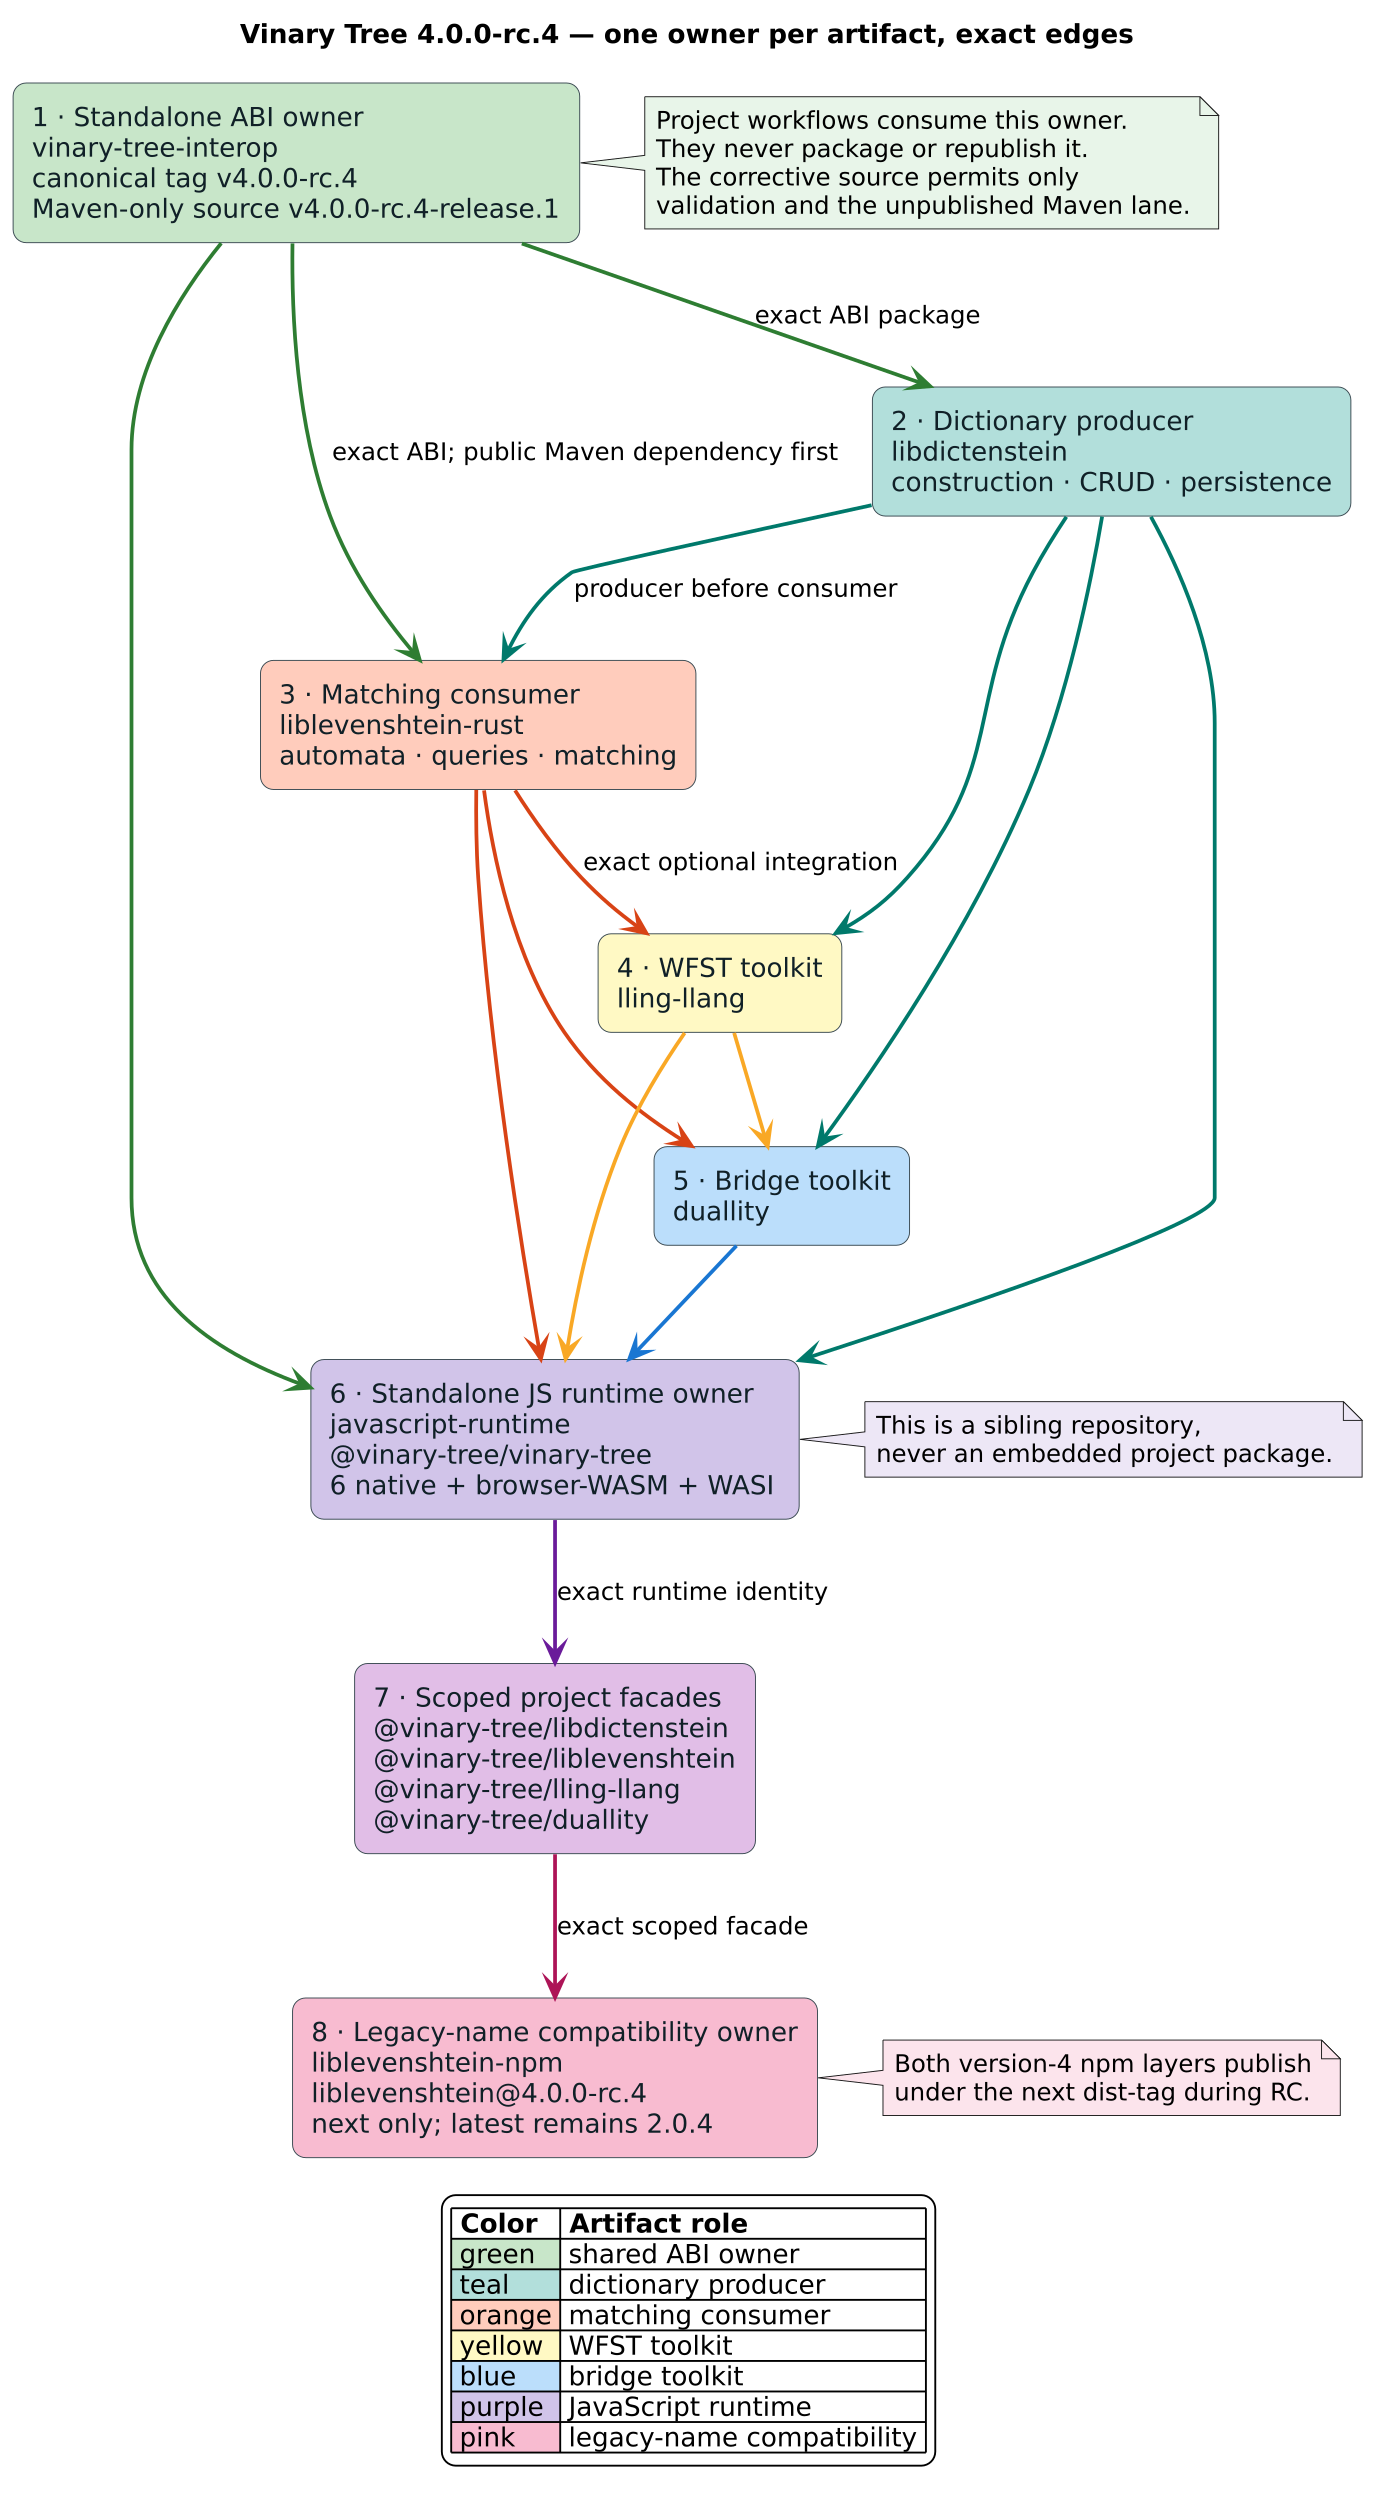
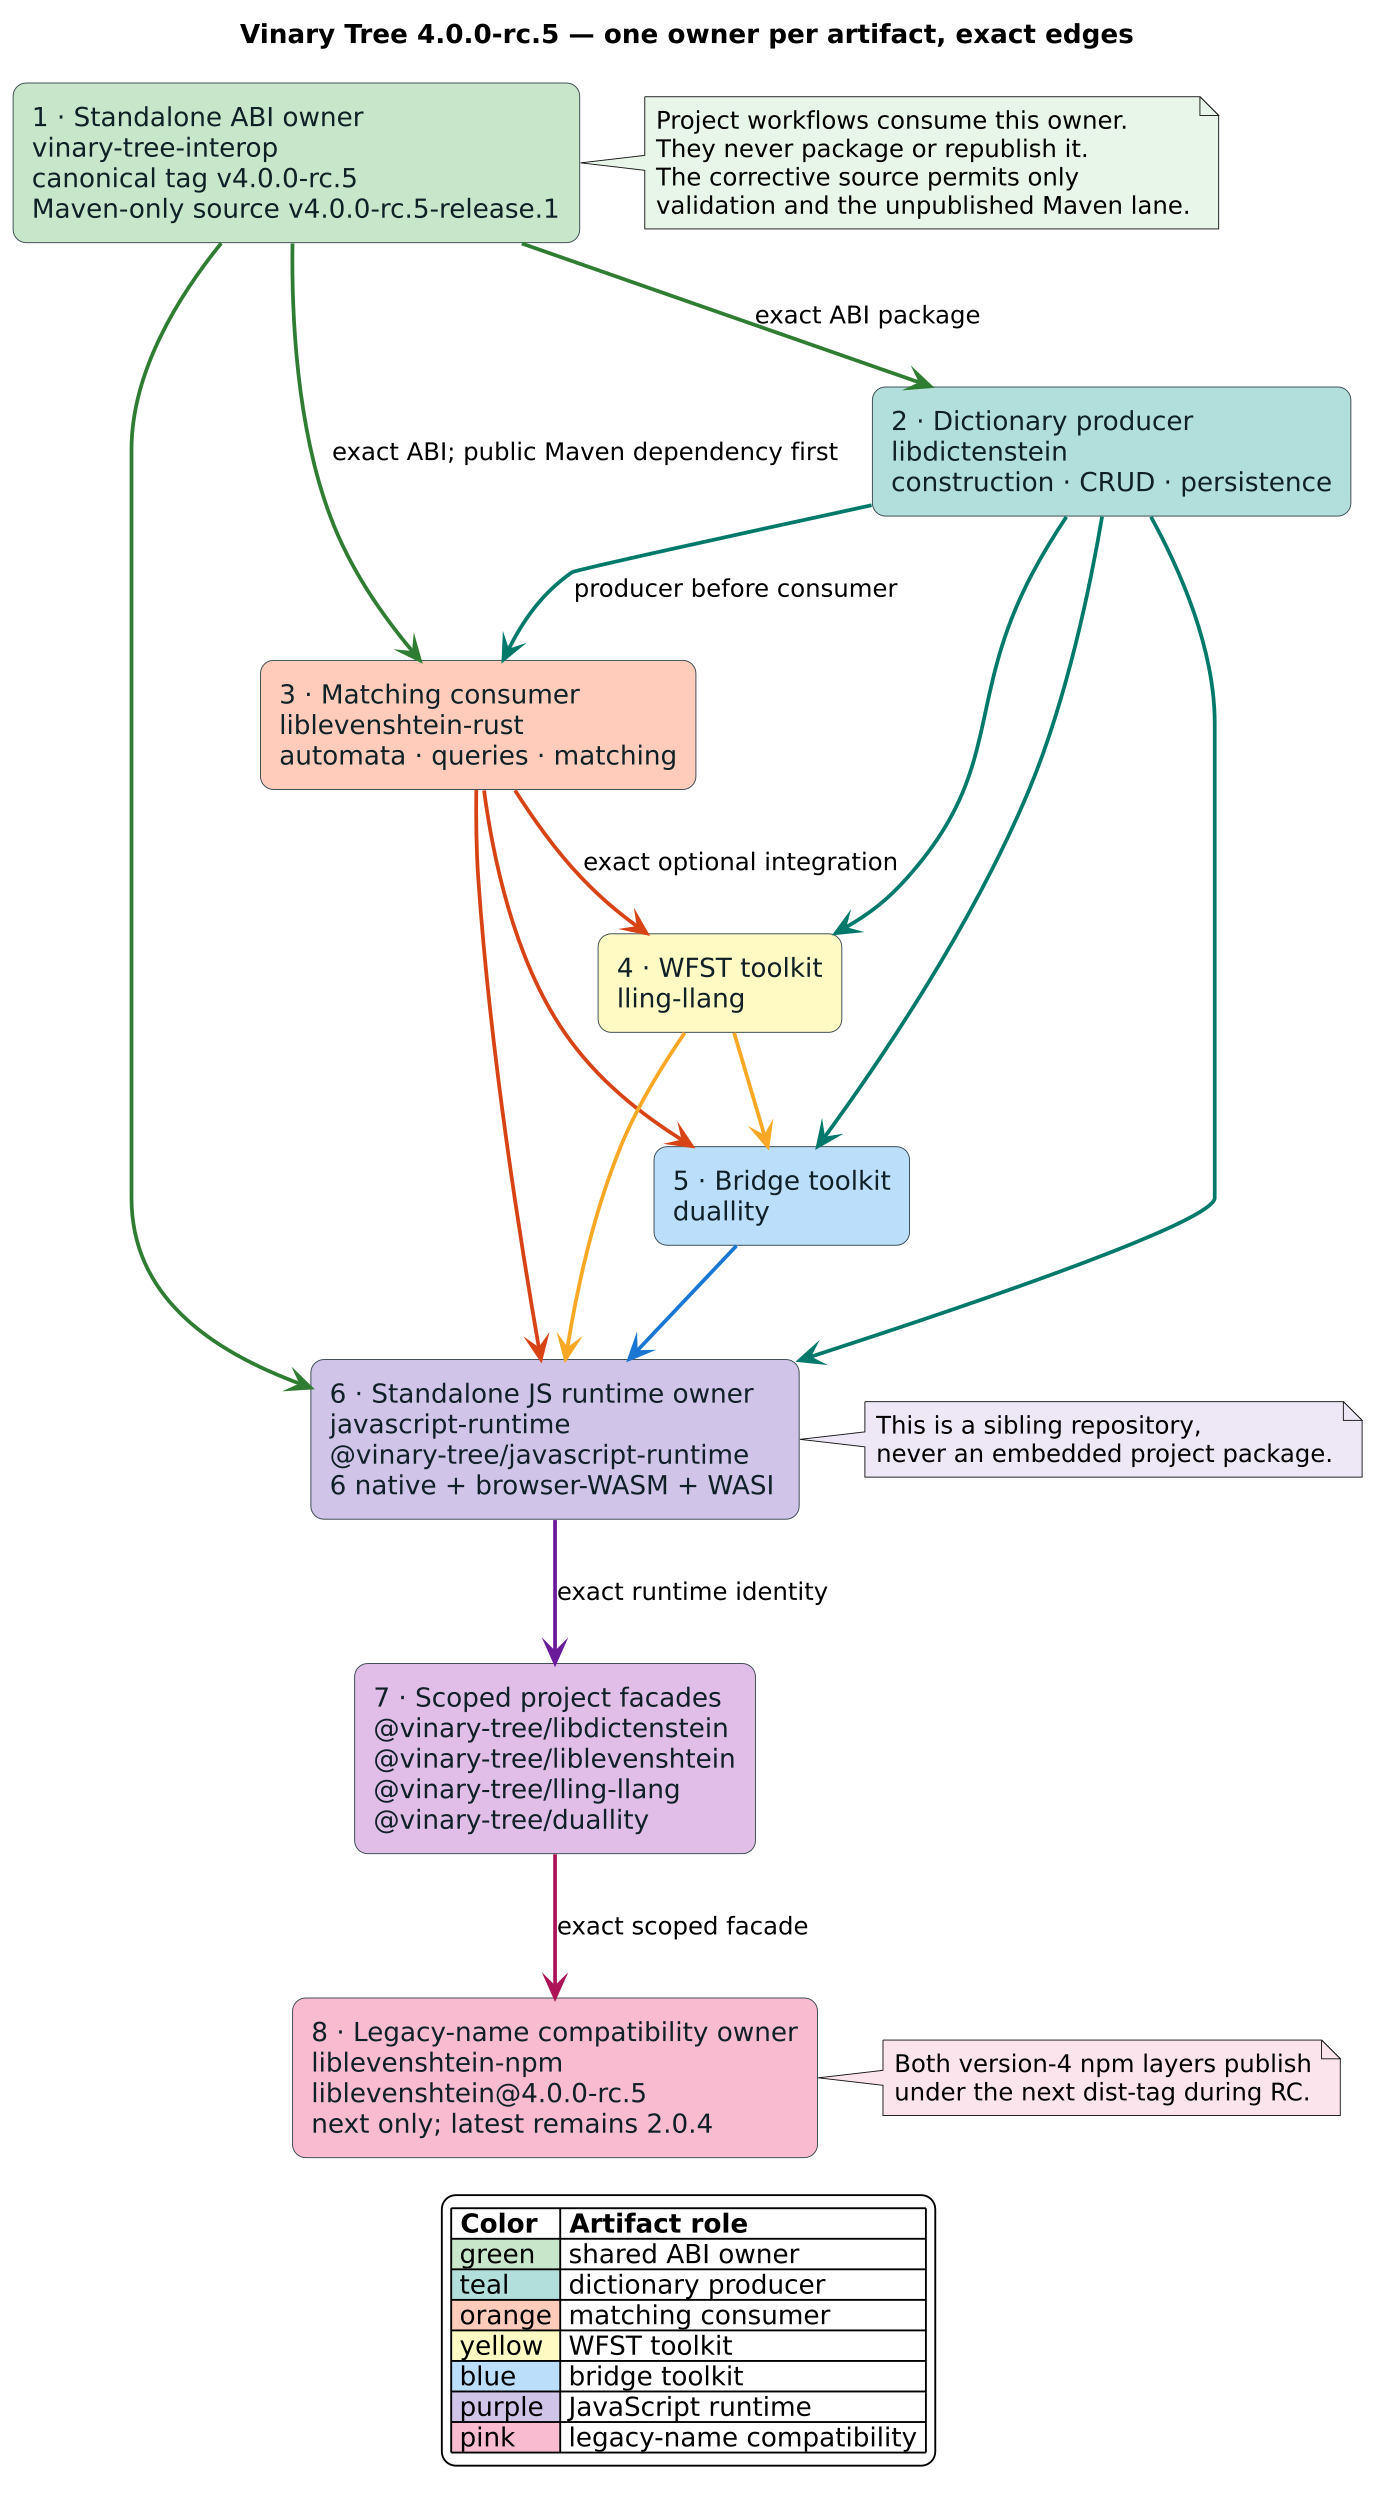
<svg xmlns="http://www.w3.org/2000/svg" contentStyleType="text/css" data-diagram-type="DESCRIPTION" height="1334px" preserveAspectRatio="none" style="width:741px;height:1334px;background:#FFFFFF;" version="1.1" viewBox="0 0 741 1334" width="741px" zoomAndPan="magnify">
  <defs />
  <g>
    <g class="title" data-source-line="14">
-       <text fill="#000000" font-family="'DejaVu Sans'" font-size="14" font-weight="700" lengthAdjust="spacing" textLength="478.762" x="128.03" y="22.995">Vinary Tree 4.0.0-rc.4 — one owner per artifact, exact edges</text>
+       <text fill="#000000" font-family="'DejaVu Sans'" font-size="14" font-weight="700" lengthAdjust="spacing" textLength="478.762" x="128.03" y="22.995">Vinary Tree 4.0.0-rc.5 — one owner per artifact, exact edges</text>
    </g>
    <g class="entity" data-qualified-name="INTEROP" data-source-line="16" id="ent0001">
      <rect fill="#C8E6C9" height="85.188" rx="7" ry="7" style="stroke:#37474F;stroke-width:0.5;" width="302.331" x="7" y="44.297" />
      <text fill="#102027" font-family="'DejaVu Sans'" font-size="14" lengthAdjust="spacing" textLength="176.962" x="17" y="67.292">1 · Standalone ABI owner</text>
      <text fill="#102027" font-family="'DejaVu Sans'" font-size="14" lengthAdjust="spacing" textLength="132.316" x="17" y="83.589">vinary-tree-interop</text>
-       <text fill="#102027" font-family="'DejaVu Sans'" font-size="14" lengthAdjust="spacing" textLength="174.269" x="17" y="99.886">canonical tag v4.0.0-rc.4</text>
-       <text fill="#102027" font-family="'DejaVu Sans'" font-size="14" lengthAdjust="spacing" textLength="282.331" x="17" y="116.183">Maven-only source v4.0.0-rc.4-release.1</text>
+       <text fill="#102027" font-family="'DejaVu Sans'" font-size="14" lengthAdjust="spacing" textLength="174.269" x="17" y="99.886">canonical tag v4.0.0-rc.5</text>
+       <text fill="#102027" font-family="'DejaVu Sans'" font-size="14" lengthAdjust="spacing" textLength="282.331" x="17" y="116.183">Maven-only source v4.0.0-rc.5-release.1</text>
    </g>
    <g class="entity" data-qualified-name="LDICT" data-source-line="18" id="ent0002">
      <rect fill="#B2DFDB" height="68.891" rx="7" ry="7" style="stroke:#37474F;stroke-width:0.5;" width="255.314" x="465.51" y="206.487" />
      <text fill="#102027" font-family="'DejaVu Sans'" font-size="14" lengthAdjust="spacing" textLength="161.547" x="475.51" y="229.482">2 · Dictionary producer</text>
      <text fill="#102027" font-family="'DejaVu Sans'" font-size="14" lengthAdjust="spacing" textLength="94.274" x="475.51" y="245.779">libdictenstein</text>
      <text fill="#102027" font-family="'DejaVu Sans'" font-size="14" lengthAdjust="spacing" textLength="235.314" x="475.51" y="262.076">construction · CRUD · persistence</text>
    </g>
    <g class="entity" data-qualified-name="LLEV" data-source-line="19" id="ent0003">
      <rect fill="#FFCCBC" height="68.891" rx="7" ry="7" style="stroke:#37474F;stroke-width:0.5;" width="232.345" x="138.99" y="352.377" />
      <text fill="#102027" font-family="'DejaVu Sans'" font-size="14" lengthAdjust="spacing" textLength="160.385" x="148.99" y="375.372">3 · Matching consumer</text>
      <text fill="#102027" font-family="'DejaVu Sans'" font-size="14" lengthAdjust="spacing" textLength="130.436" x="148.99" y="391.669">liblevenshtein-rust</text>
      <text fill="#102027" font-family="'DejaVu Sans'" font-size="14" lengthAdjust="spacing" textLength="212.345" x="148.99" y="407.966">automata · queries · matching</text>
    </g>
    <g class="entity" data-qualified-name="LLING" data-source-line="20" id="ent0004">
      <rect fill="#FFF9C4" height="52.594" rx="7" ry="7" style="stroke:#37474F;stroke-width:0.5;" width="130.038" x="319.15" y="498.267" />
      <text fill="#102027" font-family="'DejaVu Sans'" font-size="14" lengthAdjust="spacing" textLength="110.038" x="329.15" y="521.262">4 · WFST toolkit</text>
      <text fill="#102027" font-family="'DejaVu Sans'" font-size="14" lengthAdjust="spacing" textLength="68.599" x="329.15" y="537.559">lling-llang</text>
    </g>
    <g class="entity" data-qualified-name="DUAL" data-source-line="21" id="ent0005">
      <rect fill="#BBDEFB" height="52.594" rx="7" ry="7" style="stroke:#37474F;stroke-width:0.5;" width="136.341" x="349" y="611.867" />
      <text fill="#102027" font-family="'DejaVu Sans'" font-size="14" lengthAdjust="spacing" textLength="116.341" x="359" y="634.862">5 · Bridge toolkit</text>
      <text fill="#102027" font-family="'DejaVu Sans'" font-size="14" lengthAdjust="spacing" textLength="51.782" x="359" y="651.159">duallity</text>
    </g>
    <g class="entity" data-qualified-name="RUNTIME" data-source-line="23" id="ent0006">
      <rect fill="#D1C4E9" height="85.188" rx="7" ry="7" style="stroke:#37474F;stroke-width:0.5;" width="260.543" x="165.89" y="725.457" />
      <text fill="#102027" font-family="'DejaVu Sans'" font-size="14" lengthAdjust="spacing" textLength="226.249" x="175.89" y="748.452">6 · Standalone JS runtime owner</text>
      <text fill="#102027" font-family="'DejaVu Sans'" font-size="14" lengthAdjust="spacing" textLength="128.529" x="175.89" y="764.749">javascript-runtime</text>
-       <text fill="#102027" font-family="'DejaVu Sans'" font-size="14" lengthAdjust="spacing" textLength="173.1" x="175.89" y="781.046">@vinary-tree/vinary-tree</text>
+       <text fill="#102027" font-family="'DejaVu Sans'" font-size="14" lengthAdjust="spacing" textLength="224.438" x="175.89" y="781.046">@vinary-tree/javascript-runtime</text>
      <text fill="#102027" font-family="'DejaVu Sans'" font-size="14" lengthAdjust="spacing" textLength="240.543" x="175.89" y="797.343">6 native + browser-WASM + WASI</text>
    </g>
    <g class="entity" data-qualified-name="SCOPED" data-source-line="24" id="ent0007">
      <rect fill="#E1BEE7" height="101.484" rx="7" ry="7" style="stroke:#37474F;stroke-width:0.5;" width="213.881" x="189.23" y="887.647" />
      <text fill="#102027" font-family="'DejaVu Sans'" font-size="14" lengthAdjust="spacing" textLength="186.17" x="199.23" y="910.642">7 · Scoped project facades</text>
      <text fill="#102027" font-family="'DejaVu Sans'" font-size="14" lengthAdjust="spacing" textLength="190.183" x="199.23" y="926.939">@vinary-tree/libdictenstein</text>
      <text fill="#102027" font-family="'DejaVu Sans'" font-size="14" lengthAdjust="spacing" textLength="193.881" x="199.23" y="943.236">@vinary-tree/liblevenshtein</text>
      <text fill="#102027" font-family="'DejaVu Sans'" font-size="14" lengthAdjust="spacing" textLength="164.507" x="199.23" y="959.533">@vinary-tree/lling-llang</text>
      <text fill="#102027" font-family="'DejaVu Sans'" font-size="14" lengthAdjust="spacing" textLength="147.69" x="199.23" y="975.83">@vinary-tree/duallity</text>
    </g>
    <g class="entity" data-qualified-name="COMPAT" data-source-line="25" id="ent0008">
      <rect fill="#F8BBD0" height="85.188" rx="7" ry="7" style="stroke:#37474F;stroke-width:0.5;" width="280.107" x="156.11" y="1066.127" />
      <text fill="#102027" font-family="'DejaVu Sans'" font-size="14" lengthAdjust="spacing" textLength="260.107" x="166.11" y="1089.122">8 · Legacy-name compatibility owner</text>
      <text fill="#102027" font-family="'DejaVu Sans'" font-size="14" lengthAdjust="spacing" textLength="134.422" x="166.11" y="1105.419">liblevenshtein-npm</text>
-       <text fill="#102027" font-family="'DejaVu Sans'" font-size="14" lengthAdjust="spacing" textLength="179.457" x="166.11" y="1121.716">liblevenshtein@4.0.0-rc.4</text>
+       <text fill="#102027" font-family="'DejaVu Sans'" font-size="14" lengthAdjust="spacing" textLength="179.457" x="166.11" y="1121.716">liblevenshtein@4.0.0-rc.5</text>
      <text fill="#102027" font-family="'DejaVu Sans'" font-size="14" lengthAdjust="spacing" textLength="215.011" x="166.11" y="1138.013">next only; latest remains 2.0.4</text>
    </g>
    <g class="entity" data-qualified-name="GMN24" data-source-line="45" id="ent0025">
      <path d="M344.05,51.627 L344.05,82.897 L309.79,86.897 L344.05,90.897 L344.05,122.158 A0,0 0 0 0 344.05,122.158 L650.276,122.158 A0,0 0 0 0 650.276,122.158 L650.276,61.627 L640.276,51.627 L344.05,51.627 A0,0 0 0 0 344.05,51.627" fill="#E8F5E9" style="stroke:#181818;stroke-width:0.5;" />
      <path d="M640.276,51.627 L640.276,61.627 L650.276,61.627 L640.276,51.627" fill="#E8F5E9" style="stroke:#181818;stroke-width:0.5;" />
      <text fill="#000000" font-family="'DejaVu Sans'" font-size="13" lengthAdjust="spacing" textLength="253.564" x="350.05" y="68.694">Project workflows consume this owner.</text>
      <text fill="#000000" font-family="'DejaVu Sans'" font-size="13" lengthAdjust="spacing" textLength="231.378" x="350.05" y="83.827">They never package or republish it.</text>
      <text fill="#000000" font-family="'DejaVu Sans'" font-size="13" lengthAdjust="spacing" textLength="226.738" x="350.05" y="98.959">The corrective source permits only</text>
      <text fill="#000000" font-family="'DejaVu Sans'" font-size="13" lengthAdjust="spacing" textLength="285.226" x="350.05" y="114.092">validation and the unpublished Maven lane.</text>
    </g>
    <g class="entity" data-qualified-name="GMN27" data-source-line="52" id="ent0028">
      <path d="M461.5,747.917 L461.5,764.047 L426.83,768.047 L461.5,772.047 L461.5,788.183 A0,0 0 0 0 461.5,788.183 L726.821,788.183 A0,0 0 0 0 726.821,788.183 L726.821,757.917 L716.821,747.917 L461.5,747.917 A0,0 0 0 0 461.5,747.917" fill="#EDE7F6" style="stroke:#181818;stroke-width:0.5;" />
      <path d="M716.821,747.917 L716.821,757.917 L726.821,757.917 L716.821,747.917" fill="#EDE7F6" style="stroke:#181818;stroke-width:0.5;" />
      <text fill="#000000" font-family="'DejaVu Sans'" font-size="13" lengthAdjust="spacing" textLength="173.951" x="467.5" y="764.984">This is a sibling repository,</text>
      <text fill="#000000" font-family="'DejaVu Sans'" font-size="13" lengthAdjust="spacing" textLength="244.321" x="467.5" y="780.117">never an embedded project package.</text>
    </g>
    <g class="entity" data-qualified-name="GMN30" data-source-line="57" id="ent0031">
      <path d="M471.16,1088.587 L471.16,1104.727 L436.54,1108.727 L471.16,1112.727 L471.16,1128.852 A0,0 0 0 0 471.16,1128.852 L715.179,1128.852 A0,0 0 0 0 715.179,1128.852 L715.179,1098.587 L705.179,1088.587 L471.16,1088.587 A0,0 0 0 0 471.16,1088.587" fill="#FCE4EC" style="stroke:#181818;stroke-width:0.5;" />
      <path d="M705.179,1088.587 L705.179,1098.587 L715.179,1098.587 L705.179,1088.587" fill="#FCE4EC" style="stroke:#181818;stroke-width:0.5;" />
      <text fill="#000000" font-family="'DejaVu Sans'" font-size="13" lengthAdjust="spacing" textLength="222.834" x="477.16" y="1105.654">Both version-4 npm layers publish</text>
      <text fill="#000000" font-family="'DejaVu Sans'" font-size="13" lengthAdjust="spacing" textLength="223.019" x="477.16" y="1120.787">under the next dist-tag during RC.</text>
    </g>
    <g class="link" data-entity-1="ent0001" data-entity-2="ent0002" data-link-type="dependency" data-source-line="27" id="lnk9">
      <path d="M278.47,129.947 C347.12,153.937 427.31,181.967 491.62,204.447" fill="none" id="INTEROP-to-LDICT" style="stroke:#2E7D32;stroke-width:2;" />
      <polygon fill="#2E7D32" points="496.34,206.097,489.164,199.351,491.62,204.447,486.524,206.903,496.34,206.097" style="stroke:#2E7D32;stroke-width:2;stroke-linejoin:miter;stroke-miterlimit:10;" />
      <text fill="#000000" font-family="'DejaVu Sans'" font-size="13" lengthAdjust="spacing" textLength="120.923" x="402.71" y="172.554">exact ABI package</text>
    </g>
    <g class="link" data-entity-1="ent0001" data-entity-2="ent0003" data-link-type="dependency" data-source-line="28" id="lnk10">
      <path d="M156.07,129.877 C155.52,168.817 158.33,227.757 176.17,275.377 C186.83,303.857 203.607,327.838 220.797,348.438" fill="none" id="INTEROP-to-LLEV" style="stroke:#2E7D32;stroke-width:2;" />
      <polygon fill="#2E7D32" points="224,352.277,221.305,342.804,220.797,348.438,215.162,347.93,224,352.277" style="stroke:#2E7D32;stroke-width:2;stroke-linejoin:miter;stroke-miterlimit:10;" />
      <text fill="#000000" font-family="'DejaVu Sans'" font-size="13" lengthAdjust="spacing" textLength="270.29" x="177.17" y="245.504">exact ABI; public Maven dependency first</text>
    </g>
    <g class="link" data-entity-1="ent0002" data-entity-2="ent0003" data-link-type="dependency" data-source-line="29" id="lnk11">
      <path d="M465.07,269.587 C389.01,286.097 306.95,304.117 305.17,305.377 C288.92,316.867 279.094,331.004 270.894,347.424" fill="none" id="LDICT-to-LLEV" style="stroke:#00796B;stroke-width:2;" />
      <polygon fill="#00796B" points="268.66,351.897,276.26,345.632,270.894,347.424,269.102,342.058,268.66,351.897" style="stroke:#00796B;stroke-width:2;stroke-linejoin:miter;stroke-miterlimit:10;" />
      <text fill="#000000" font-family="'DejaVu Sans'" font-size="13" lengthAdjust="spacing" textLength="173.278" x="306.17" y="318.444">producer before consumer</text>
    </g>
    <g class="link" data-entity-1="ent0003" data-entity-2="ent0004" data-link-type="dependency" data-source-line="30" id="lnk12">
      <path d="M274.84,421.767 C284.45,436.877 296.82,454.347 310.17,468.267 C320.49,479.037 329.048,486.321 340.887,495.001" fill="none" id="LLEV-to-LLING" style="stroke:#D84315;stroke-width:2;" />
      <polygon fill="#D84315" points="344.92,497.957,340.027,489.41,340.887,495.001,335.297,495.862,344.92,497.957" style="stroke:#D84315;stroke-width:2;stroke-linejoin:miter;stroke-miterlimit:10;" />
      <text fill="#000000" font-family="'DejaVu Sans'" font-size="13" lengthAdjust="spacing" textLength="168.264" x="311.17" y="464.334">exact optional integration</text>
    </g>
    <g class="link" data-entity-1="ent0002" data-entity-2="ent0004" data-link-type="dependency" data-source-line="31" id="lnk13">
      <path d="M569.02,275.767 C562.82,285.137 556.42,295.457 551.17,305.377 C514.5,374.537 536.25,409.827 484.17,468.267 C473.61,480.117 464.22,487.474 450.34,495.414" fill="none" id="LDICT-to-LLING" style="stroke:#00796B;stroke-width:2;" />
      <polygon fill="#00796B" points="446,497.897,455.798,496.9,450.34,495.414,451.826,489.956,446,497.897" style="stroke:#00796B;stroke-width:2;stroke-linejoin:miter;stroke-miterlimit:10;" />
    </g>
    <g class="link" data-entity-1="ent0004" data-entity-2="ent0005" data-link-type="dependency" data-source-line="32" id="lnk14">
      <path d="M391.74,551.167 C397.1,569.317 402.852,588.762 408.212,606.882" fill="none" id="LLING-to-DUAL" style="stroke:#F9A825;stroke-width:2;" />
      <polygon fill="#F9A825" points="409.63,611.677,410.913,601.912,408.212,606.882,403.241,604.181,409.63,611.677" style="stroke:#F9A825;stroke-width:2;stroke-linejoin:miter;stroke-miterlimit:10;" />
    </g>
    <g class="link" data-entity-1="ent0003" data-entity-2="ent0005" data-link-type="dependency" data-source-line="33" id="lnk15">
      <path d="M258.29,421.757 C262.9,456.757 274.14,511.627 301.17,550.867 C318.46,575.977 341.236,594.037 364.846,608.867" fill="none" id="LLEV-to-DUAL" style="stroke:#D84315;stroke-width:2;" />
      <polygon fill="#D84315" points="369.08,611.527,363.586,603.352,364.846,608.867,359.331,610.127,369.08,611.527" style="stroke:#D84315;stroke-width:2;stroke-linejoin:miter;stroke-miterlimit:10;" />
    </g>
    <g class="link" data-entity-1="ent0002" data-entity-2="ent0005" data-link-type="dependency" data-source-line="34" id="lnk16">
      <path d="M588.09,275.627 C581.83,312.417 569.44,372.587 549.17,421.267 C518.51,494.877 467.923,568.592 439.363,607.622" fill="none" id="LDICT-to-DUAL" style="stroke:#00796B;stroke-width:2;" />
      <polygon fill="#00796B" points="436.41,611.657,444.953,606.756,439.363,607.622,438.497,602.032,436.41,611.657" style="stroke:#00796B;stroke-width:2;stroke-linejoin:miter;stroke-miterlimit:10;" />
    </g>
    <g class="link" data-entity-1="ent0001" data-entity-2="ent0006" data-link-type="dependency" data-source-line="36" id="lnk17">
      <path d="M118.03,129.777 C94.82,158.437 70.17,198.607 70.17,239.937 C70.17,239.937 70.17,239.937 70.17,639.157 C70.17,690.897 110.88,720.214 160.99,738.724" fill="none" id="INTEROP-to-RUNTIME" style="stroke:#2E7D32;stroke-width:2;" />
      <polygon fill="#2E7D32" points="165.68,740.457,158.624,733.586,160.99,738.724,155.851,741.091,165.68,740.457" style="stroke:#2E7D32;stroke-width:2;stroke-linejoin:miter;stroke-miterlimit:10;" />
    </g>
    <g class="link" data-entity-1="ent0002" data-entity-2="ent0006" data-link-type="dependency" data-source-line="37" id="lnk18">
      <path d="M614.12,275.737 C629.66,304.057 648.17,346.107 648.17,385.827 C648.17,385.827 648.17,385.827 648.17,639.157 C648.17,651.377 531.665,691.761 431.495,724.321" fill="none" id="LDICT-to-RUNTIME" style="stroke:#00796B;stroke-width:2;" />
      <polygon fill="#00796B" points="426.74,725.867,436.536,726.889,431.495,724.321,434.063,719.281,426.74,725.867" style="stroke:#00796B;stroke-width:2;stroke-linejoin:miter;stroke-miterlimit:10;" />
    </g>
    <g class="link" data-entity-1="ent0003" data-entity-2="ent0006" data-link-type="dependency" data-source-line="38" id="lnk19">
      <path d="M254.14,421.517 C253.97,435.937 254.12,452.947 255.17,468.267 C261.46,560.467 277.714,662.631 287.724,720.251" fill="none" id="LLEV-to-RUNTIME" style="stroke:#D84315;stroke-width:2;" />
      <polygon fill="#D84315" points="288.58,725.177,290.981,715.625,287.724,720.251,283.099,716.994,288.58,725.177" style="stroke:#D84315;stroke-width:2;stroke-linejoin:miter;stroke-miterlimit:10;" />
    </g>
    <g class="link" data-entity-1="ent0004" data-entity-2="ent0006" data-link-type="dependency" data-source-line="39" id="lnk20">
      <path d="M365.32,551.187 C353.94,567.757 339.98,590.207 331.17,611.867 C316.18,648.707 307.782,688.262 302.602,720.152" fill="none" id="LLING-to-RUNTIME" style="stroke:#F9A825;stroke-width:2;" />
      <polygon fill="#F9A825" points="301.8,725.087,307.191,716.845,302.602,720.152,299.295,715.562,301.8,725.087" style="stroke:#F9A825;stroke-width:2;stroke-linejoin:miter;stroke-miterlimit:10;" />
    </g>
    <g class="link" data-entity-1="ent0005" data-entity-2="ent0006" data-link-type="dependency" data-source-line="40" id="lnk21">
      <path d="M392.97,664.737 C376.63,682.007 358.107,701.585 339.237,721.525" fill="none" id="DUAL-to-RUNTIME" style="stroke:#1976D2;stroke-width:2;" />
      <polygon fill="#1976D2" points="335.8,725.157,344.892,721.369,339.237,721.525,339.081,715.87,335.8,725.157" style="stroke:#1976D2;stroke-width:2;stroke-linejoin:miter;stroke-miterlimit:10;" />
    </g>
    <g class="link" data-entity-1="ent0006" data-entity-2="ent0007" data-link-type="dependency" data-source-line="41" id="lnk22">
      <path d="M296.17,811.097 C296.17,834.177 296.17,857.947 296.17,882.197" fill="none" id="RUNTIME-to-SCOPED" style="stroke:#6A1B9A;stroke-width:2;" />
      <polygon fill="#6A1B9A" points="296.17,887.197,300.17,878.197,296.17,882.197,292.17,878.197,296.17,887.197" style="stroke:#6A1B9A;stroke-width:2;stroke-linejoin:miter;stroke-miterlimit:10;" />
      <text fill="#000000" font-family="'DejaVu Sans'" font-size="13" lengthAdjust="spacing" textLength="144.961" x="297.17" y="853.714">exact runtime identity</text>
    </g>
    <g class="link" data-entity-1="ent0007" data-entity-2="ent0008" data-link-type="dependency" data-source-line="42" id="lnk23">
      <path d="M296.17,989.437 C296.17,1013.767 296.17,1037.667 296.17,1060.817" fill="none" id="SCOPED-to-COMPAT" style="stroke:#AD1457;stroke-width:2;" />
      <polygon fill="#AD1457" points="296.17,1065.817,300.17,1056.817,296.17,1060.817,292.17,1056.817,296.17,1065.817" style="stroke:#AD1457;stroke-width:2;stroke-linejoin:miter;stroke-miterlimit:10;" />
      <text fill="#000000" font-family="'DejaVu Sans'" font-size="13" lengthAdjust="spacing" textLength="134.45" x="297.17" y="1032.194">exact scoped facade</text>
    </g>
    <g class="legend" data-source-line="61">
      <rect fill="none" height="144.375" rx="7.5" ry="7.5" style="stroke:#000000;stroke-width:1;" width="263.306" x="235.758" y="1171.314" />
      <text fill="#000000" font-family="'DejaVu Sans'" font-size="14" font-weight="700" lengthAdjust="spacing" textLength="41.214" x="245.632" y="1191.31">Color</text>
      <text fill="#000000" font-family="'DejaVu Sans'" font-size="14" font-weight="700" lengthAdjust="spacing" textLength="95.45" x="303.806" y="1191.31">Artifact role</text>
      <rect fill="#C8E6C9" height="16.297" style="stroke:none;stroke-width:1;" width="58.174" x="240.758" y="1194.611" />
      <text fill="#000000" font-family="'DejaVu Sans'" font-size="14" lengthAdjust="spacing" textLength="40.742" x="245.208" y="1207.606">green</text>
      <text fill="#000000" font-family="'DejaVu Sans'" font-size="14" lengthAdjust="spacing" textLength="123.471" x="303.382" y="1207.606">shared ABI owner</text>
      <rect fill="#B2DFDB" height="16.297" style="stroke:none;stroke-width:1;" width="58.174" x="240.758" y="1210.908" />
      <text fill="#000000" font-family="'DejaVu Sans'" font-size="14" lengthAdjust="spacing" textLength="26.571" x="245.208" y="1223.903">teal</text>
      <text fill="#000000" font-family="'DejaVu Sans'" font-size="14" lengthAdjust="spacing" textLength="137.395" x="303.382" y="1223.903">dictionary producer</text>
      <rect fill="#FFCCBC" height="16.297" style="stroke:none;stroke-width:1;" width="58.174" x="240.758" y="1227.205" />
      <text fill="#000000" font-family="'DejaVu Sans'" font-size="14" lengthAdjust="spacing" textLength="49.273" x="245.208" y="1240.2">orange</text>
      <text fill="#000000" font-family="'DejaVu Sans'" font-size="14" lengthAdjust="spacing" textLength="139.685" x="303.382" y="1240.2">matching consumer</text>
      <rect fill="#FFF9C4" height="16.297" style="stroke:none;stroke-width:1;" width="58.174" x="240.758" y="1243.502" />
      <text fill="#000000" font-family="'DejaVu Sans'" font-size="14" lengthAdjust="spacing" textLength="44.693" x="245.208" y="1256.497">yellow</text>
      <text fill="#000000" font-family="'DejaVu Sans'" font-size="14" lengthAdjust="spacing" textLength="87.78" x="303.382" y="1256.497">WFST toolkit</text>
      <rect fill="#BBDEFB" height="16.297" style="stroke:none;stroke-width:1;" width="58.174" x="240.758" y="1259.799" />
      <text fill="#000000" font-family="'DejaVu Sans'" font-size="14" lengthAdjust="spacing" textLength="30.263" x="245.208" y="1272.794">blue</text>
      <text fill="#000000" font-family="'DejaVu Sans'" font-size="14" lengthAdjust="spacing" textLength="93.365" x="303.382" y="1272.794">bridge toolkit</text>
      <rect fill="#D1C4E9" height="16.297" style="stroke:none;stroke-width:1;" width="58.174" x="240.758" y="1276.096" />
      <text fill="#000000" font-family="'DejaVu Sans'" font-size="14" lengthAdjust="spacing" textLength="44.905" x="245.208" y="1289.091">purple</text>
      <text fill="#000000" font-family="'DejaVu Sans'" font-size="14" lengthAdjust="spacing" textLength="129.76" x="303.382" y="1289.091">JavaScript runtime</text>
      <rect fill="#F8BBD0" height="16.297" style="stroke:none;stroke-width:1;" width="58.174" x="240.758" y="1292.392" />
      <text fill="#000000" font-family="'DejaVu Sans'" font-size="14" lengthAdjust="spacing" textLength="29.757" x="245.208" y="1305.388">pink</text>
      <text fill="#000000" font-family="'DejaVu Sans'" font-size="14" lengthAdjust="spacing" textLength="186.231" x="303.382" y="1305.388">legacy-name compatibility</text>
      <line style="stroke:#000000;stroke-width:1;" x1="240.758" x2="494.063" y1="1178.314" y2="1178.314" />
      <line style="stroke:#000000;stroke-width:1;" x1="240.758" x2="494.063" y1="1194.611" y2="1194.611" />
      <line style="stroke:#000000;stroke-width:1;" x1="240.758" x2="494.063" y1="1210.908" y2="1210.908" />
      <line style="stroke:#000000;stroke-width:1;" x1="240.758" x2="494.063" y1="1227.205" y2="1227.205" />
      <line style="stroke:#000000;stroke-width:1;" x1="240.758" x2="494.063" y1="1243.502" y2="1243.502" />
      <line style="stroke:#000000;stroke-width:1;" x1="240.758" x2="494.063" y1="1259.799" y2="1259.799" />
      <line style="stroke:#000000;stroke-width:1;" x1="240.758" x2="494.063" y1="1276.096" y2="1276.096" />
      <line style="stroke:#000000;stroke-width:1;" x1="240.758" x2="494.063" y1="1292.392" y2="1292.392" />
      <line style="stroke:#000000;stroke-width:1;" x1="240.758" x2="494.063" y1="1308.689" y2="1308.689" />
      <line style="stroke:#000000;stroke-width:1;" x1="240.758" x2="240.758" y1="1178.314" y2="1308.689" />
      <line style="stroke:#000000;stroke-width:1;" x1="298.932" x2="298.932" y1="1178.314" y2="1308.689" />
      <line style="stroke:#000000;stroke-width:1;" x1="494.063" x2="494.063" y1="1178.314" y2="1308.689" />
    </g>
  </g>
</svg>
